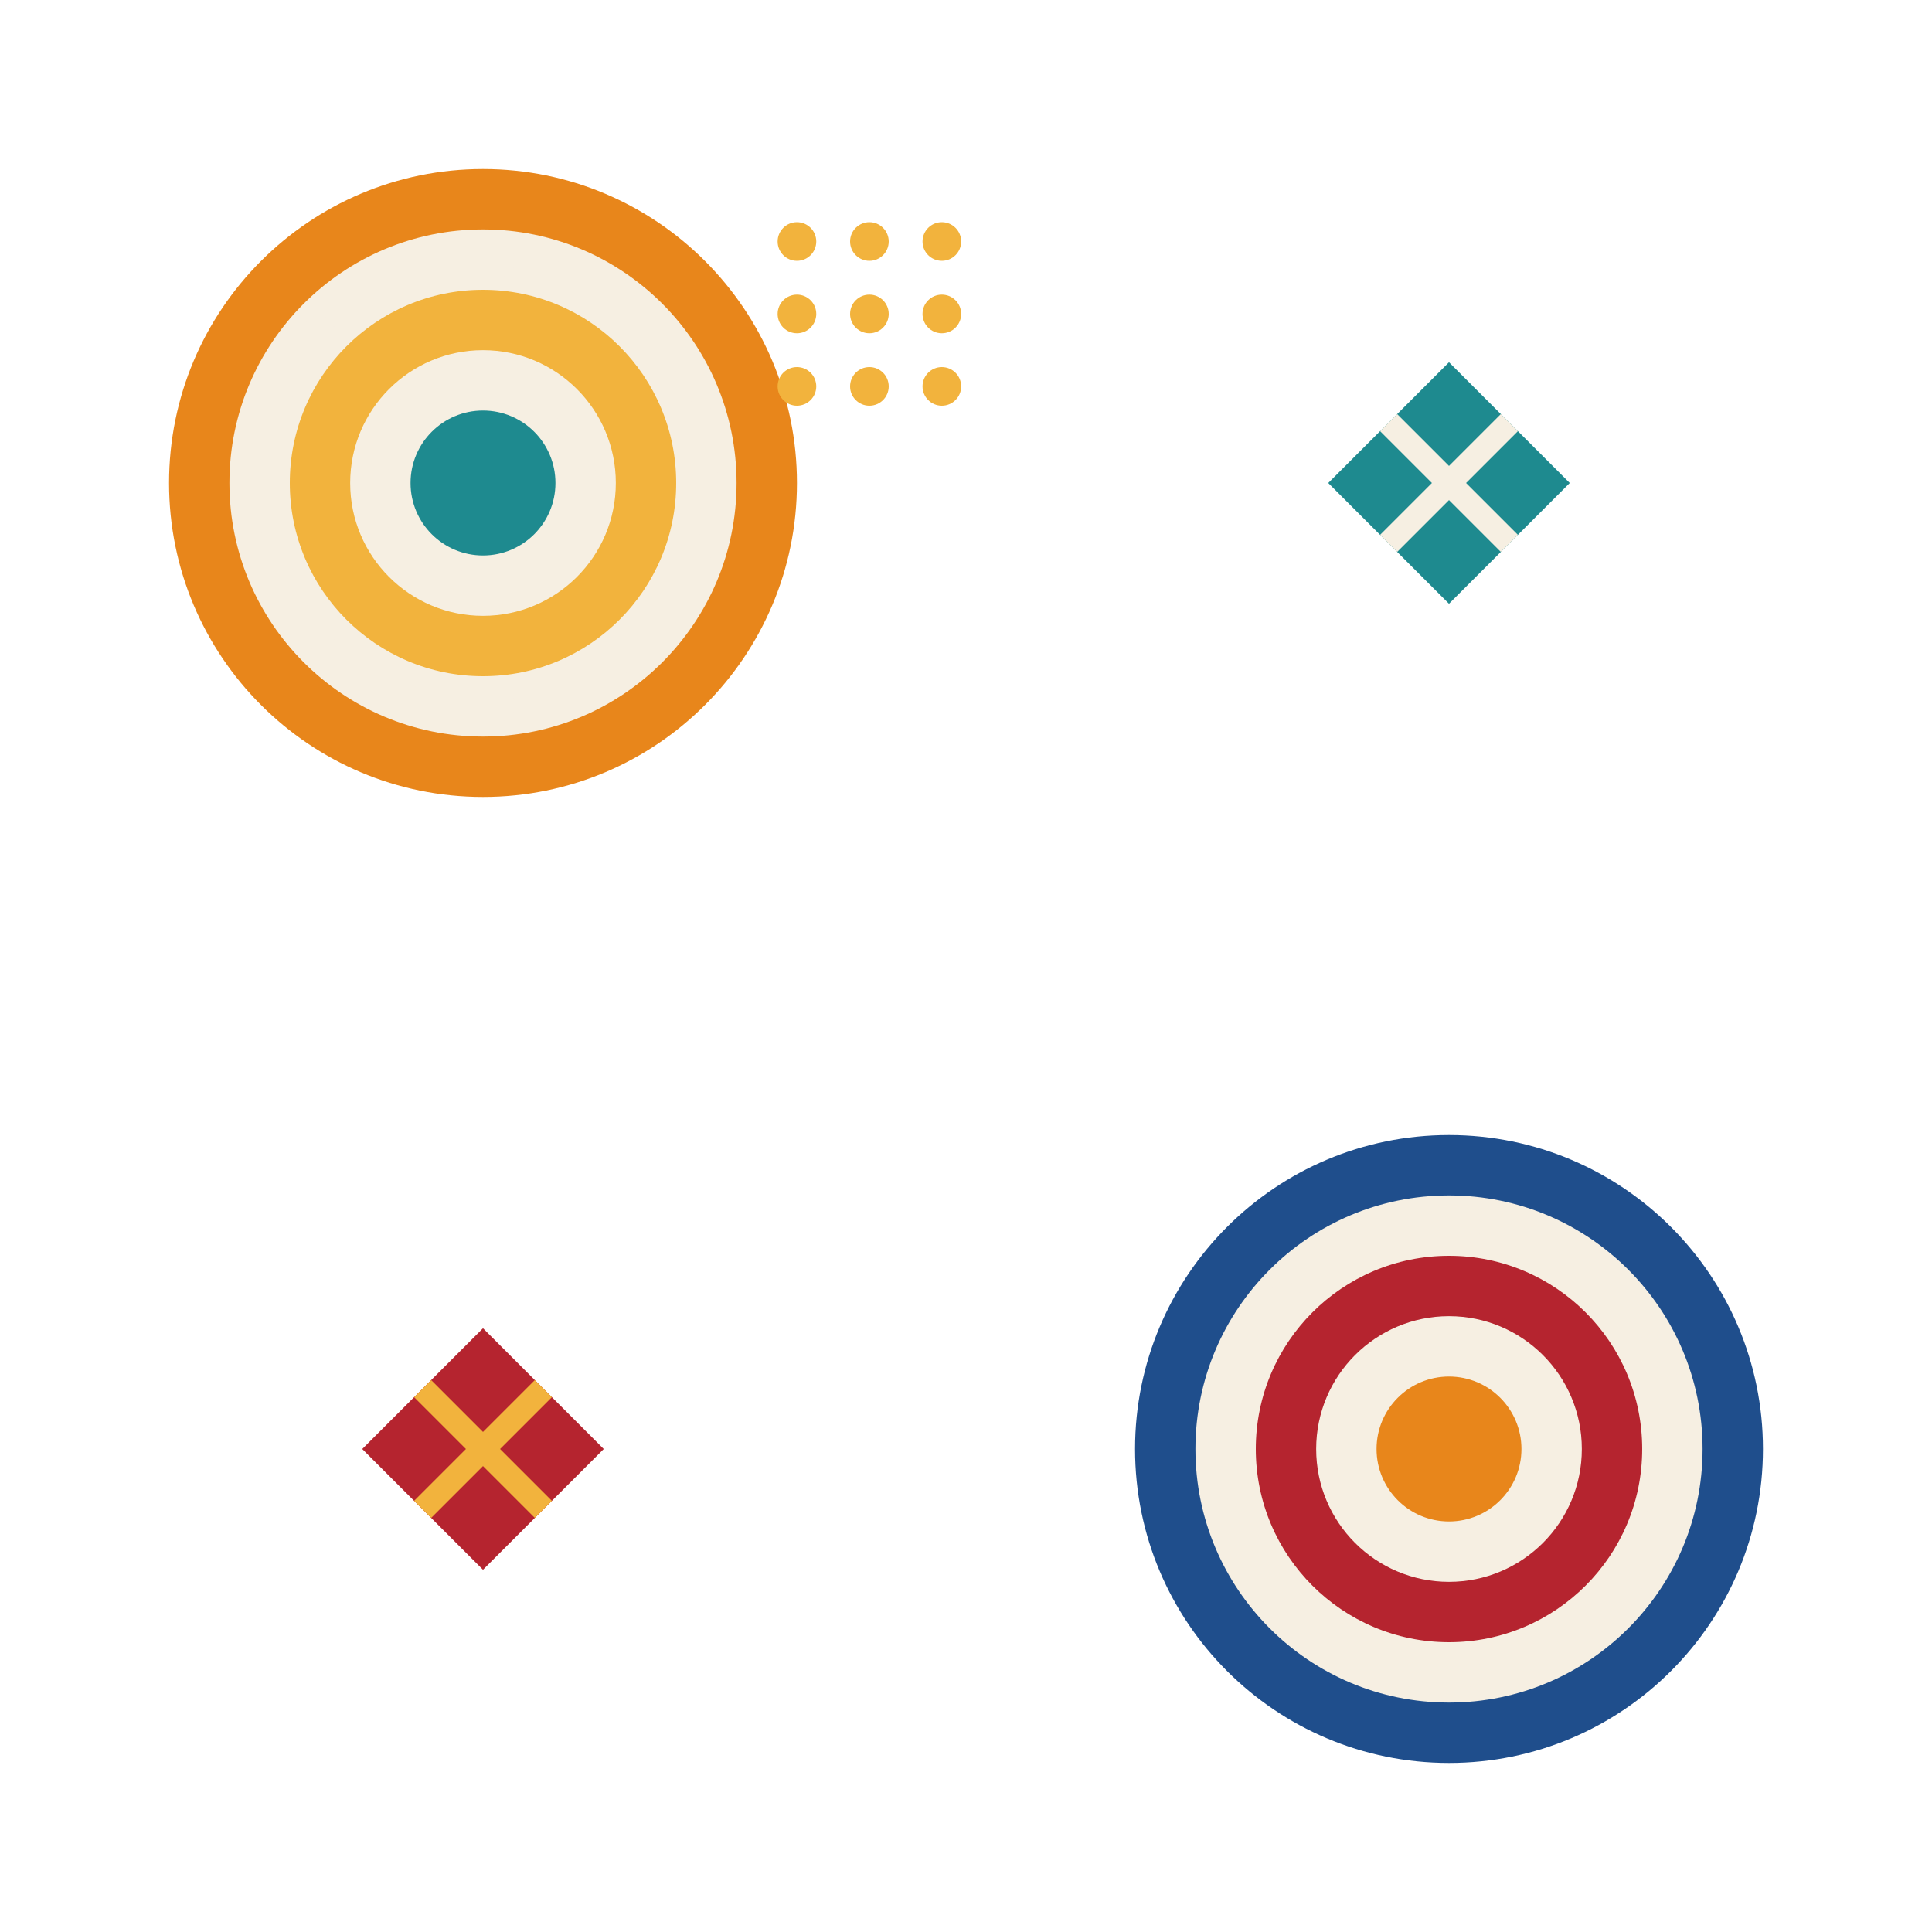
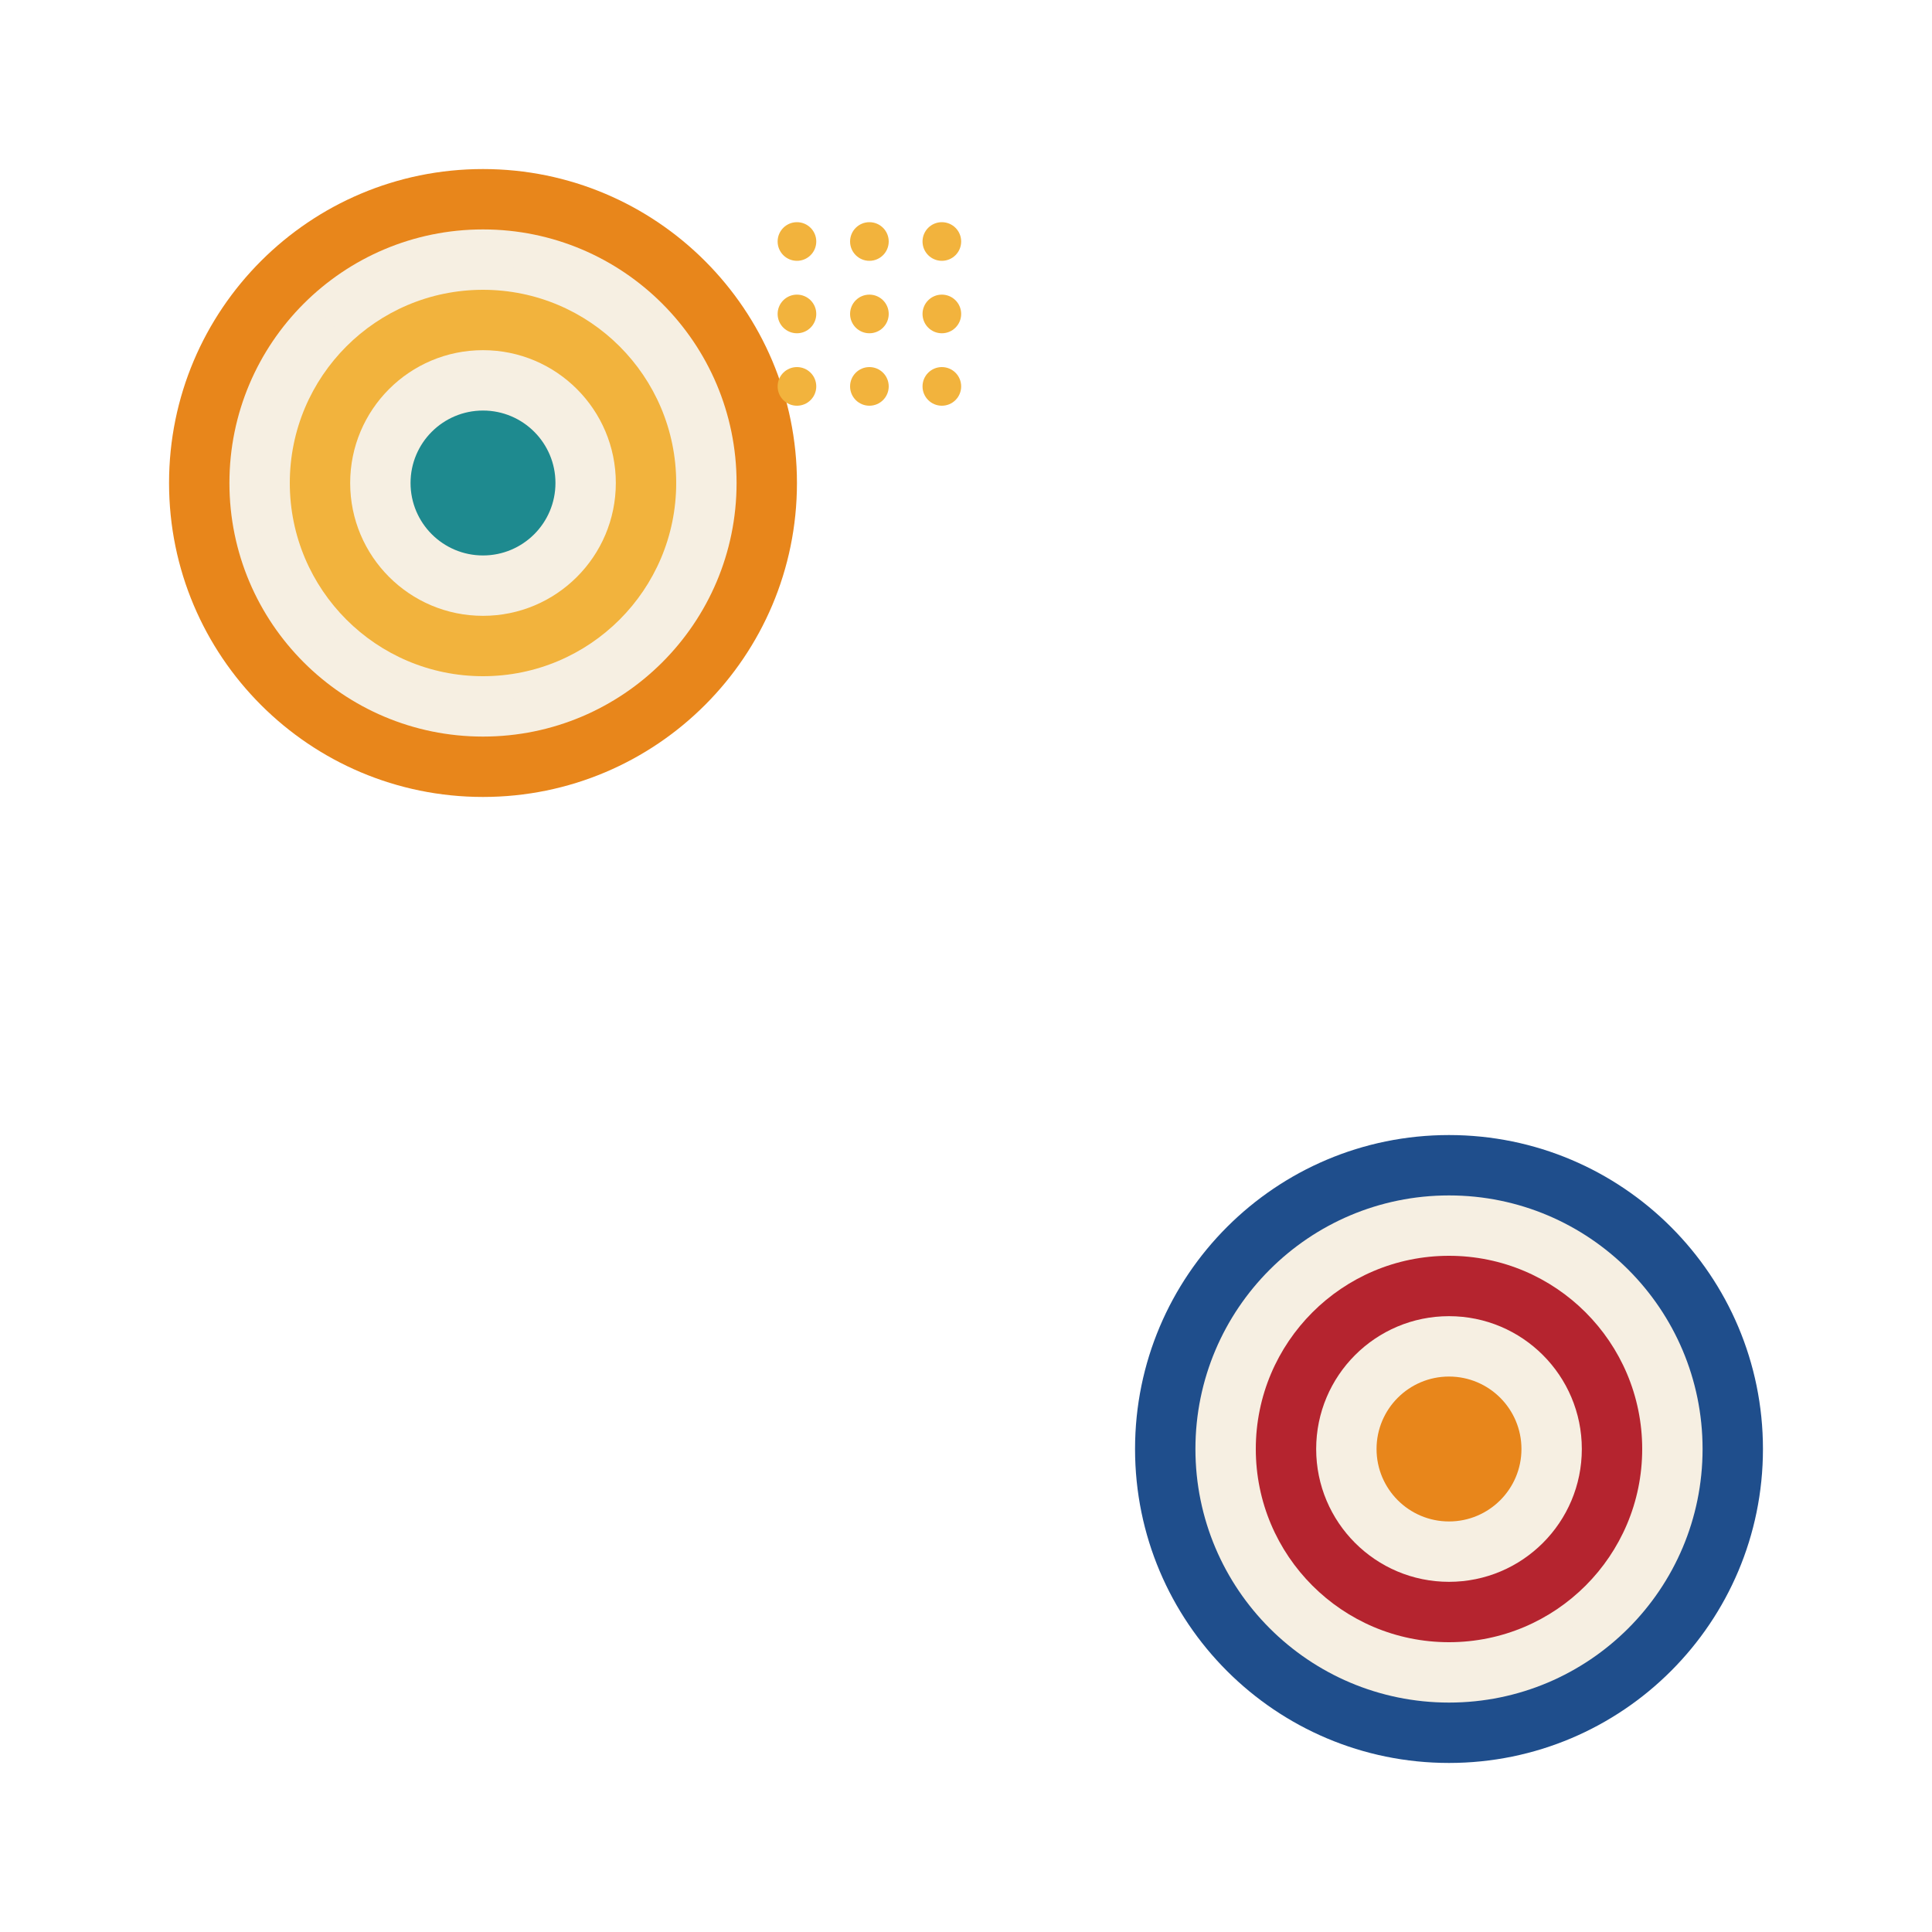
<svg xmlns="http://www.w3.org/2000/svg" xmlns:xlink="http://www.w3.org/1999/xlink" width="160" height="160" viewBox="0 0 160 160">
  <defs>
    <g id="m0">
      <circle cx="40" cy="40" r="26" fill="#E8861B" />
      <circle cx="40" cy="40" r="21" fill="#F6EFE2" />
      <circle cx="58.5" cy="40.0" r="1.3" fill="#F6EFE2" />
      <circle cx="57.7" cy="45.5" r="1.3" fill="#F6EFE2" />
      <circle cx="55.3" cy="50.4" r="1.3" fill="#F6EFE2" />
      <circle cx="51.5" cy="54.5" r="1.3" fill="#F6EFE2" />
      <circle cx="46.8" cy="57.2" r="1.3" fill="#F6EFE2" />
      <circle cx="41.4" cy="58.4" r="1.3" fill="#F6EFE2" />
      <circle cx="35.9" cy="58.0" r="1.3" fill="#F6EFE2" />
      <circle cx="30.8" cy="56.0" r="1.3" fill="#F6EFE2" />
      <circle cx="26.4" cy="52.6" r="1.3" fill="#F6EFE2" />
      <circle cx="23.3" cy="48.0" r="1.3" fill="#F6EFE2" />
      <circle cx="21.7" cy="42.8" r="1.3" fill="#F6EFE2" />
      <circle cx="21.7" cy="37.2" r="1.3" fill="#F6EFE2" />
      <circle cx="23.3" cy="32.0" r="1.3" fill="#F6EFE2" />
      <circle cx="26.4" cy="27.4" r="1.3" fill="#F6EFE2" />
      <circle cx="30.7" cy="24.0" r="1.3" fill="#F6EFE2" />
      <circle cx="35.9" cy="22.0" r="1.3" fill="#F6EFE2" />
      <circle cx="41.4" cy="21.6" r="1.3" fill="#F6EFE2" />
      <circle cx="46.8" cy="22.8" r="1.3" fill="#F6EFE2" />
      <circle cx="51.5" cy="25.5" r="1.3" fill="#F6EFE2" />
      <circle cx="55.3" cy="29.6" r="1.3" fill="#F6EFE2" />
      <circle cx="57.7" cy="34.5" r="1.3" fill="#F6EFE2" />
      <circle cx="40" cy="40" r="16" fill="#F2B33D" />
      <circle cx="40" cy="40" r="11" fill="#F6EFE2" />
      <circle cx="48.5" cy="40.0" r="1.3" fill="#F6EFE2" />
      <circle cx="47.2" cy="44.6" r="1.3" fill="#F6EFE2" />
      <circle cx="43.5" cy="47.7" r="1.3" fill="#F6EFE2" />
      <circle cx="38.8" cy="48.4" r="1.3" fill="#F6EFE2" />
      <circle cx="34.4" cy="46.4" r="1.3" fill="#F6EFE2" />
      <circle cx="31.8" cy="42.4" r="1.3" fill="#F6EFE2" />
      <circle cx="31.8" cy="37.6" r="1.3" fill="#F6EFE2" />
      <circle cx="34.4" cy="33.6" r="1.3" fill="#F6EFE2" />
      <circle cx="38.8" cy="31.6" r="1.3" fill="#F6EFE2" />
      <circle cx="43.5" cy="32.3" r="1.3" fill="#F6EFE2" />
      <circle cx="47.2" cy="35.4" r="1.3" fill="#F6EFE2" />
      <circle cx="40" cy="40" r="6" fill="#1E8A8F" />
      <circle cx="120" cy="120" r="26" fill="#1F4E8C" />
      <circle cx="120" cy="120" r="21" fill="#F6EFE2" />
      <circle cx="138.5" cy="120.0" r="1.3" fill="#F6EFE2" />
      <circle cx="137.7" cy="125.5" r="1.3" fill="#F6EFE2" />
      <circle cx="135.3" cy="130.4" r="1.3" fill="#F6EFE2" />
      <circle cx="131.5" cy="134.5" r="1.3" fill="#F6EFE2" />
      <circle cx="126.8" cy="137.2" r="1.3" fill="#F6EFE2" />
      <circle cx="121.4" cy="138.4" r="1.3" fill="#F6EFE2" />
      <circle cx="115.9" cy="138.0" r="1.3" fill="#F6EFE2" />
      <circle cx="110.8" cy="136.0" r="1.3" fill="#F6EFE2" />
      <circle cx="106.4" cy="132.6" r="1.3" fill="#F6EFE2" />
      <circle cx="103.3" cy="128.0" r="1.3" fill="#F6EFE2" />
      <circle cx="101.7" cy="122.8" r="1.3" fill="#F6EFE2" />
      <circle cx="101.7" cy="117.2" r="1.3" fill="#F6EFE2" />
      <circle cx="103.3" cy="112.0" r="1.3" fill="#F6EFE2" />
      <circle cx="106.4" cy="107.4" r="1.3" fill="#F6EFE2" />
      <circle cx="110.7" cy="104.0" r="1.3" fill="#F6EFE2" />
      <circle cx="115.9" cy="102.0" r="1.3" fill="#F6EFE2" />
      <circle cx="121.4" cy="101.6" r="1.3" fill="#F6EFE2" />
      <circle cx="126.8" cy="102.8" r="1.3" fill="#F6EFE2" />
      <circle cx="131.5" cy="105.5" r="1.3" fill="#F6EFE2" />
      <circle cx="135.3" cy="109.6" r="1.3" fill="#F6EFE2" />
      <circle cx="137.7" cy="114.5" r="1.3" fill="#F6EFE2" />
      <circle cx="120" cy="120" r="16" fill="#B5242F" />
      <circle cx="120" cy="120" r="11" fill="#F6EFE2" />
      <circle cx="128.5" cy="120.0" r="1.3" fill="#F6EFE2" />
      <circle cx="127.2" cy="124.6" r="1.3" fill="#F6EFE2" />
      <circle cx="123.5" cy="127.7" r="1.3" fill="#F6EFE2" />
      <circle cx="118.8" cy="128.4" r="1.3" fill="#F6EFE2" />
      <circle cx="114.4" cy="126.4" r="1.3" fill="#F6EFE2" />
      <circle cx="111.8" cy="122.4" r="1.3" fill="#F6EFE2" />
      <circle cx="111.8" cy="117.6" r="1.3" fill="#F6EFE2" />
      <circle cx="114.4" cy="113.6" r="1.3" fill="#F6EFE2" />
      <circle cx="118.8" cy="111.6" r="1.3" fill="#F6EFE2" />
      <circle cx="123.5" cy="112.3" r="1.3" fill="#F6EFE2" />
      <circle cx="127.2" cy="115.4" r="1.3" fill="#F6EFE2" />
      <circle cx="120" cy="120" r="6" fill="#E8861B" />
-       <polygon points="120,30 130,40 120,50 110,40" fill="#1E8A8F" />
-       <path d="M115 35L125 45M125 35L115 45" stroke="#F6EFE2" stroke-width="2" />
-       <polygon points="40,110 50,120 40,130 30,120" fill="#B5242F" />
-       <path d="M35 115L45 125M45 115L35 125" stroke="#F2B33D" stroke-width="2" />
      <circle cx="66" cy="20" r="1.6" fill="#F2B33D" />
      <circle cx="66" cy="26" r="1.6" fill="#F2B33D" />
      <circle cx="66" cy="32" r="1.6" fill="#F2B33D" />
      <circle cx="72" cy="20" r="1.6" fill="#F2B33D" />
      <circle cx="72" cy="26" r="1.6" fill="#F2B33D" />
      <circle cx="72" cy="32" r="1.6" fill="#F2B33D" />
      <circle cx="78" cy="20" r="1.6" fill="#F2B33D" />
      <circle cx="78" cy="26" r="1.6" fill="#F2B33D" />
      <circle cx="78" cy="32" r="1.6" fill="#F2B33D" />
    </g>
  </defs>
  <use xlink:href="#m0" x="-160" y="-160" />
  <use xlink:href="#m0" x="-160" y="0" />
  <use xlink:href="#m0" x="-160" y="160" />
  <use xlink:href="#m0" x="0" y="-160" />
  <use xlink:href="#m0" x="0" y="0" />
  <use xlink:href="#m0" x="0" y="160" />
  <use xlink:href="#m0" x="160" y="-160" />
  <use xlink:href="#m0" x="160" y="0" />
  <use xlink:href="#m0" x="160" y="160" />
</svg>
